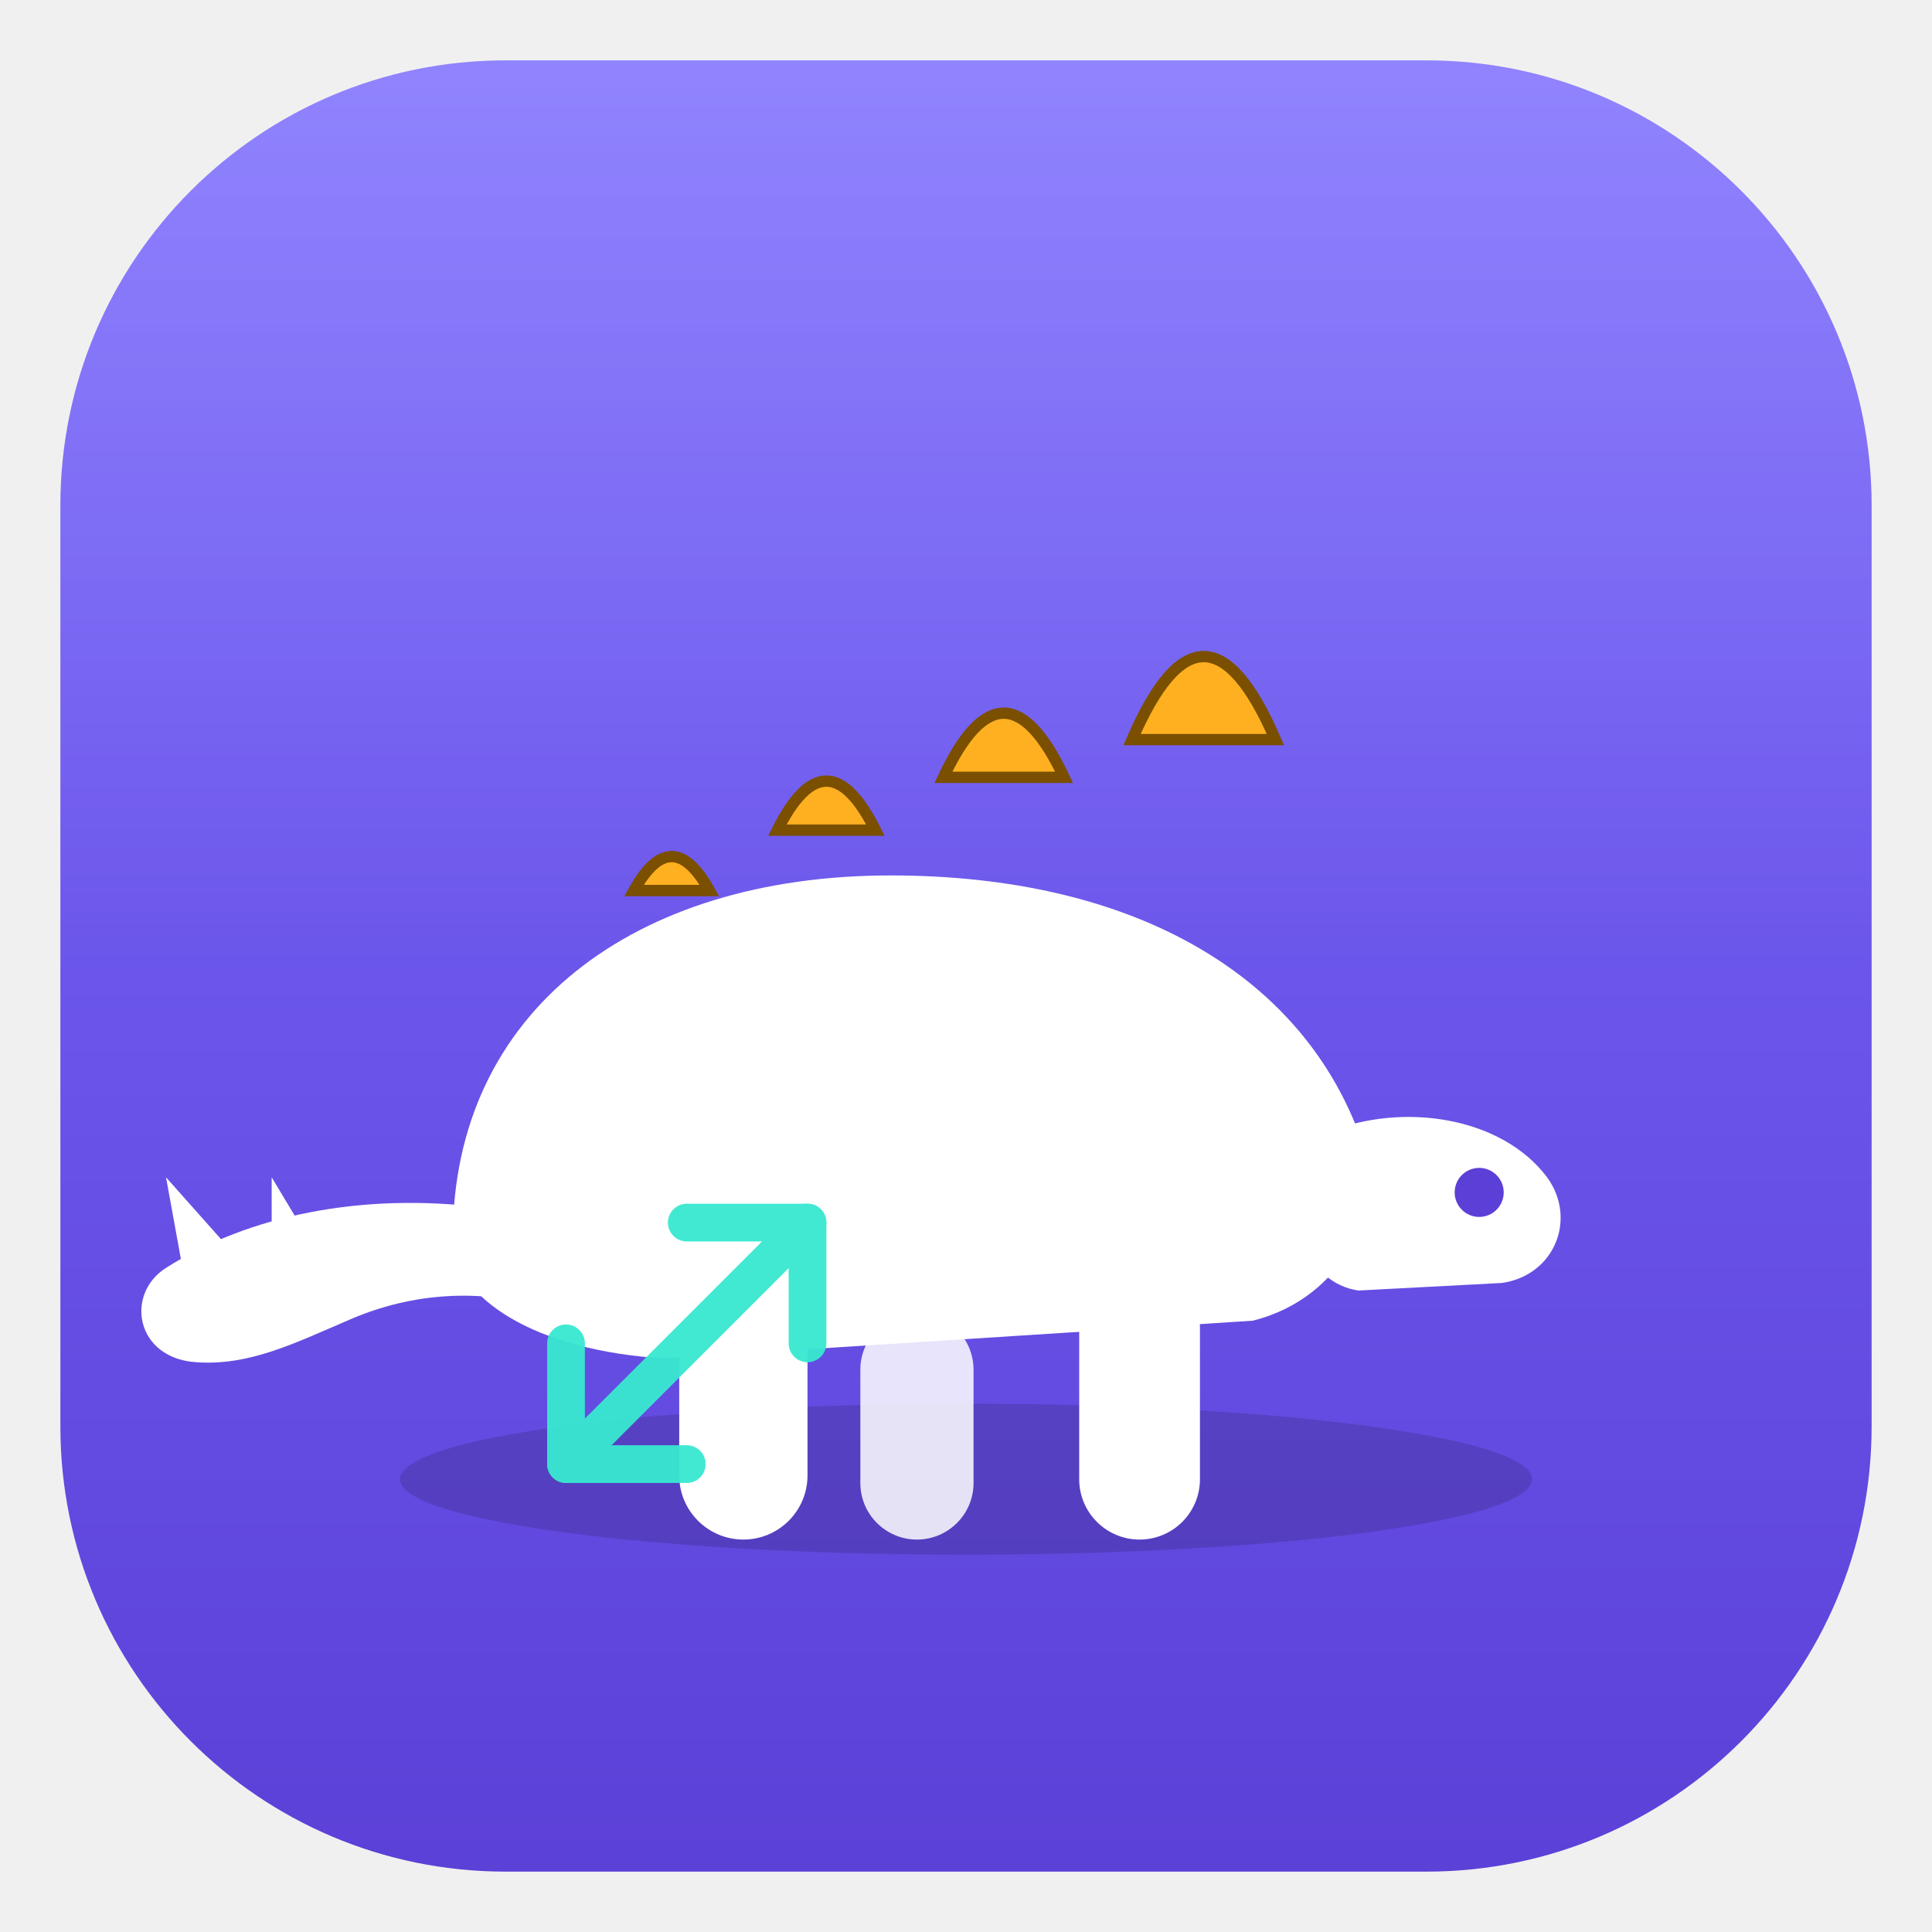
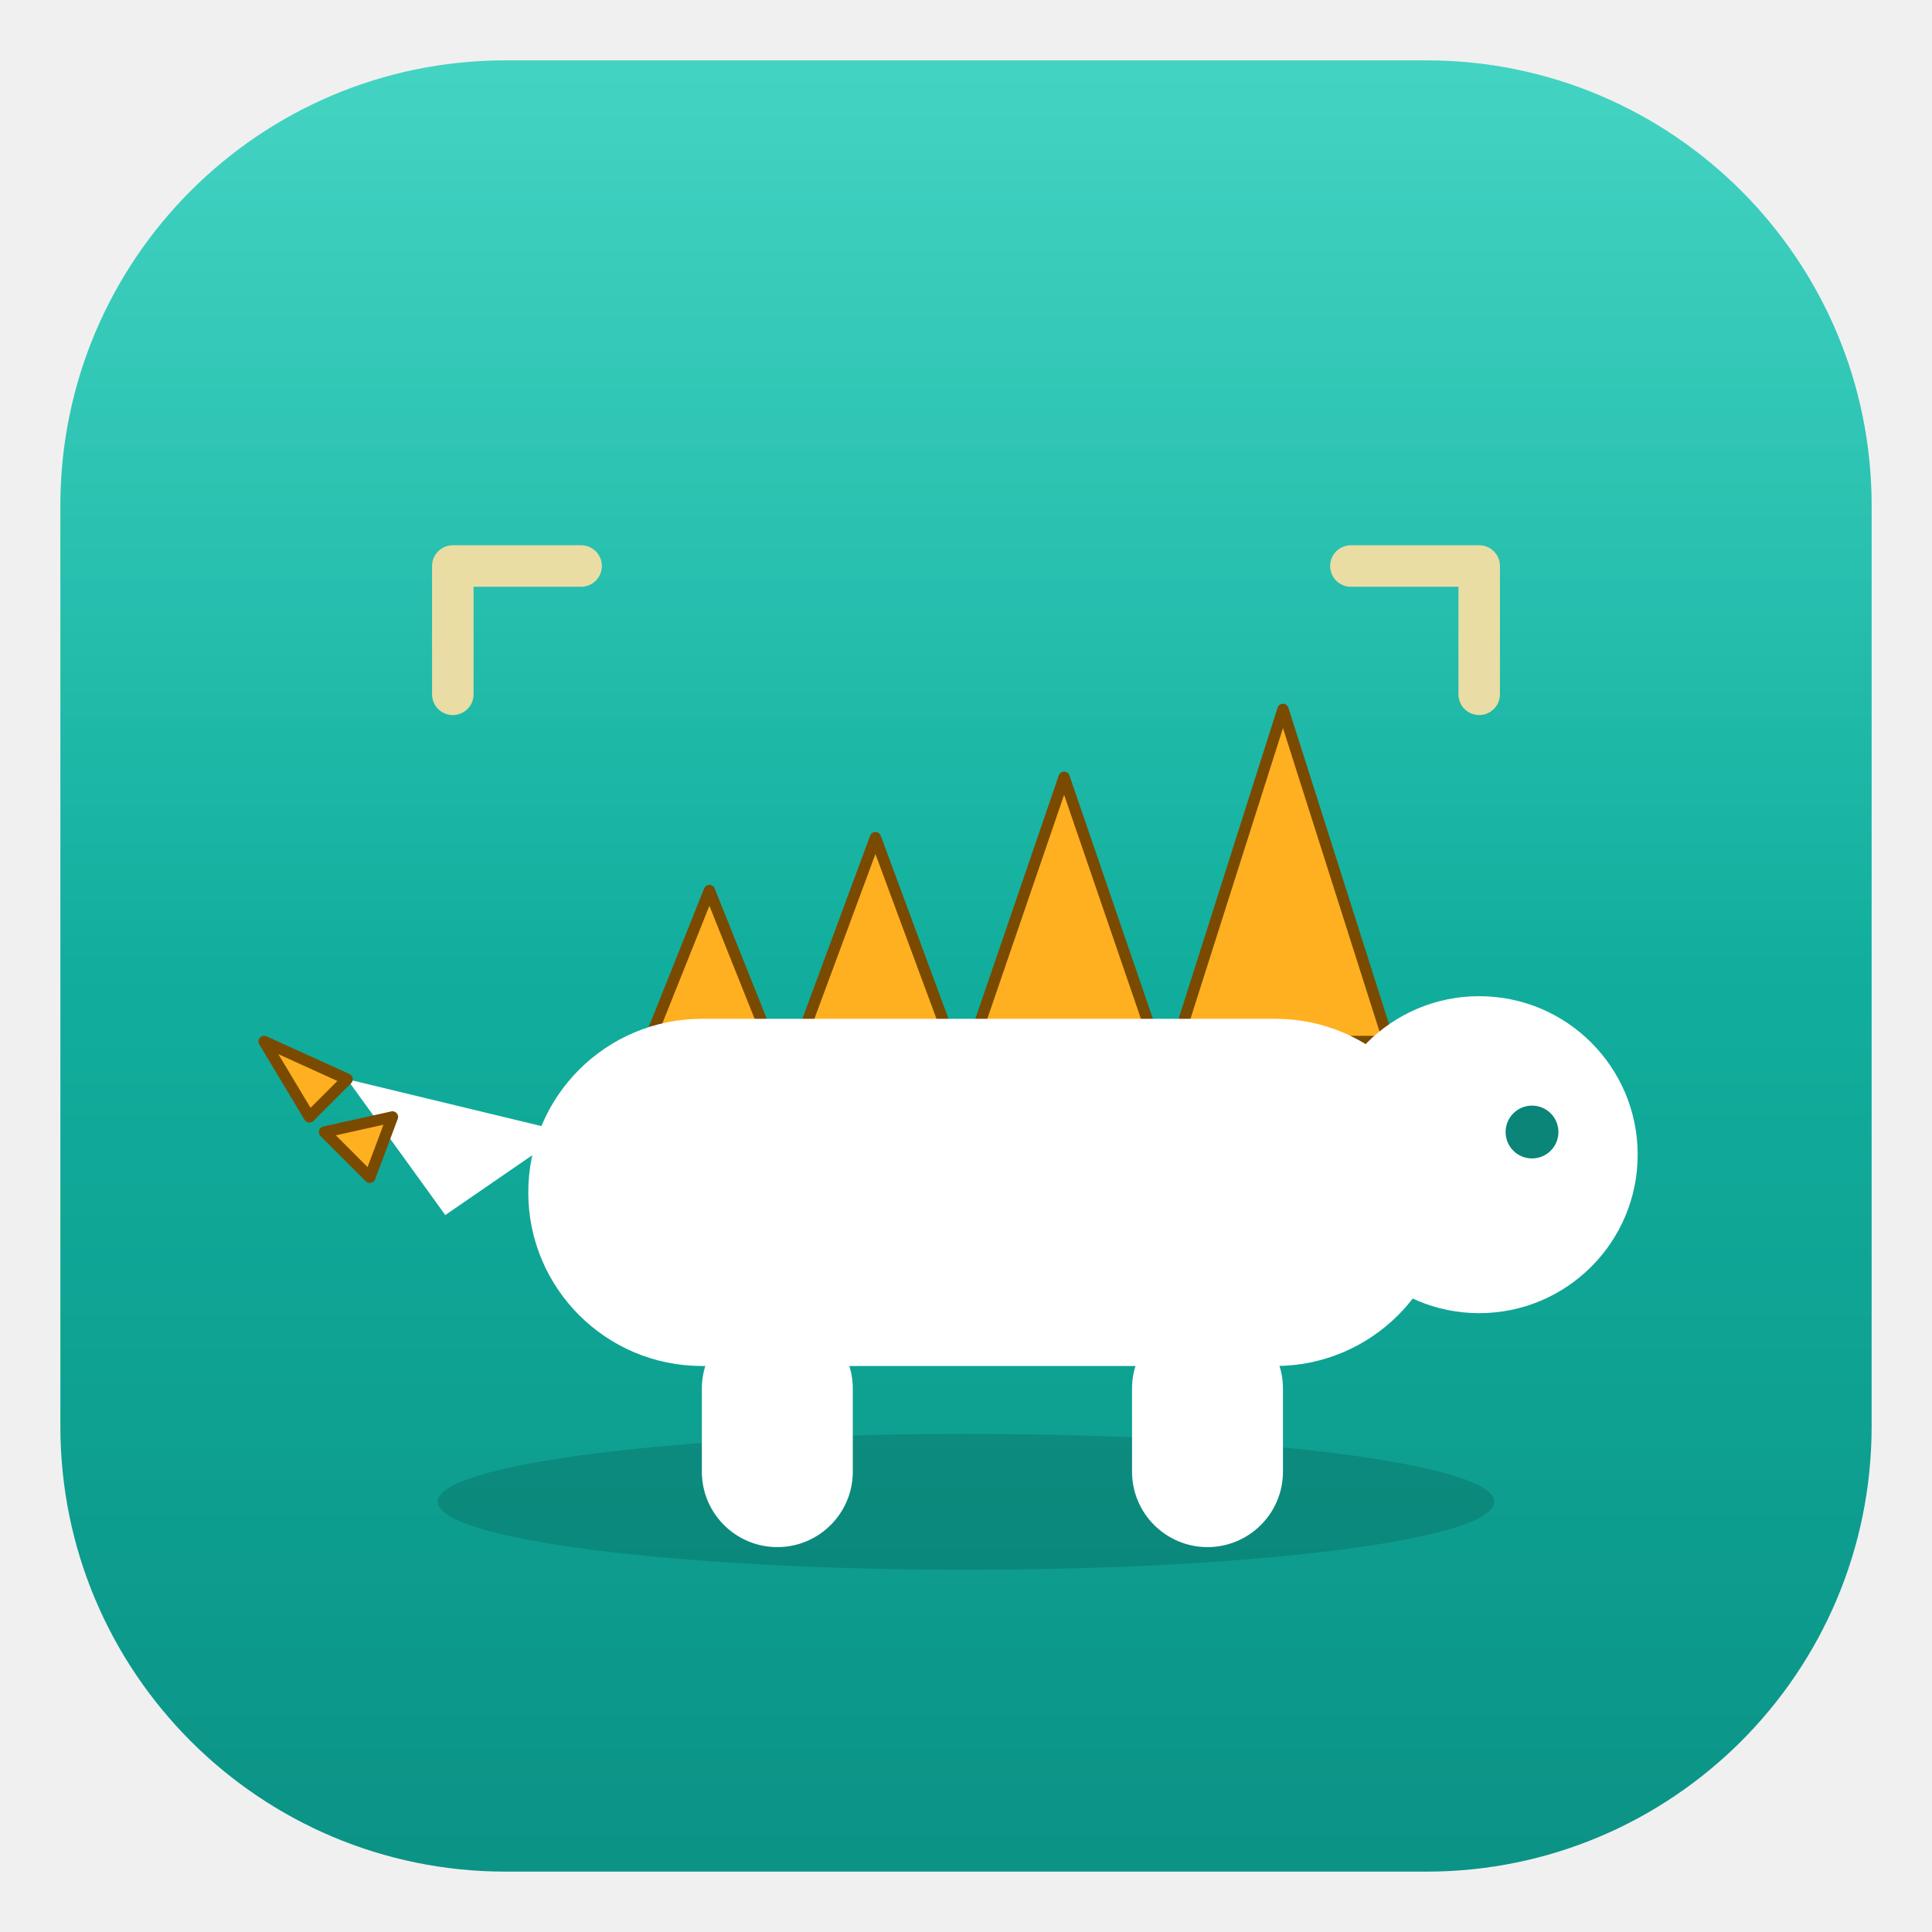
<svg xmlns="http://www.w3.org/2000/svg" width="512" height="512" viewBox="0 0 512 512" fill="none" role="img" aria-label="Scalosaurus">
  <defs>
    <linearGradient id="sc-tile" x1="0" y1="0" x2="0" y2="512" gradientUnits="userSpaceOnUse">
-       <stop offset="0" stop-color="#7b6cff" />
-       <stop offset="1" stop-color="#5b3fd6" />
+       <stop offset="0" stop-color="#19cbb6" />
+       <stop offset="1" stop-color="#0a9184" />
    </linearGradient>
    <linearGradient id="sc-sheen" x1="0" y1="0" x2="0" y2="512" gradientUnits="userSpaceOnUse">
-       <stop offset="0" stop-color="#ffffff" stop-opacity="0.18" />
+       <stop offset="0" stop-color="#ffffff" stop-opacity="0.20" />
      <stop offset="0.5" stop-color="#ffffff" stop-opacity="0" />
    </linearGradient>
  </defs>
  <rect x="16" y="16" width="480" height="480" rx="118" fill="url(#sc-tile)" />
  <rect x="16" y="16" width="480" height="480" rx="118" fill="url(#sc-sheen)" />
-   <ellipse cx="256" cy="392" rx="150" ry="20" fill="#000000" opacity="0.14" />
-   <g fill="#ffffff">
-     <path d="M120 328              C120 268 168 232 236 232              C300 232 344 258 360 300              C368 320 356 344 332 350              L176 360              C142 358 120 344 120 328 Z" />
-     <path d="M352 300              C372 292 398 296 410 312              C418 323 412 338 398 340              L360 342              C346 340 340 322 346 310              C348 305 350 302 352 300 Z" />
-     <path d="M128 320              C96 316 66 322 44 336              C33 343 36 360 52 361              C66 362 78 356 92 350              C110 342 128 342 142 346 Z" />
-     <rect x="180" y="342" width="34" height="66" rx="17" />
-     <rect x="286" y="336" width="32" height="72" rx="16" />
-     <rect x="228" y="348" width="30" height="60" rx="15" opacity="0.85" />
+   <ellipse cx="256" cy="398" rx="140" ry="18" fill="#000000" opacity="0.13" />
+   <g fill="#ffb020" stroke="#7a4a00" stroke-width="3" stroke-linejoin="round">
+     <path d="M172 276 L188 236 L204 276 Z" />
+     <path d="M212 276 L232 222 L252 276 Z" />
+     <path d="M258 276 L282 206 L306 276 Z" />
+     <path d="M312 276 L340 188 L368 276 Z" />
  </g>
  <g fill="#ffffff">
-     <path d="M60 330 l-16 -18 l4 22 Z" />
-     <path d="M84 332 l-12 -20 l0 24 Z" />
+     <path d="M150 300 L92 286 L118 322 Z" />
+     <rect x="140" y="270" width="244" height="92" rx="46" />
+     <circle cx="392" cy="306" r="42" />
+     <rect x="186" y="348" width="40" height="62" rx="20" />
+     <rect x="300" y="348" width="40" height="62" rx="20" />
  </g>
-   <g fill="#ffb020" stroke="#7a4f00" stroke-width="3">
-     <path d="M168 236 q10 -18 20 0 Z" />
-     <path d="M206 220 q13 -26 26 0 Z" />
-     <path d="M250 206 q16 -34 32 0 Z" />
-     <path d="M300 196 q19 -44 38 0 Z" />
+   <g fill="#ffb020" stroke="#7a4a00" stroke-width="3" stroke-linejoin="round">
+     <path d="M92 286 L70 276 L82 296 Z" />
+     <path d="M104 296 L86 300 L98 312 Z" />
  </g>
-   <circle cx="392" cy="316" r="6.5" fill="#5b3fd6" />
-   <g stroke="#38e8d0" stroke-width="10" stroke-linecap="round" stroke-linejoin="round" fill="none" opacity="0.95">
-     <path d="M150 388 L214 324" />
-     <path d="M150 388 l32 0 M150 388 l0 -32" />
-     <path d="M214 324 l-32 0 M214 324 l0 32" />
+   <circle cx="406" cy="300" r="7" fill="#0a8578" />
+   <g stroke="#ffe0a3" stroke-width="11" stroke-linecap="round" fill="none" opacity="0.9">
+     <path d="M120 150 h34 M120 150 v34" />
+     <path d="M392 150 h-34 M392 150 v34" />
  </g>
</svg>
